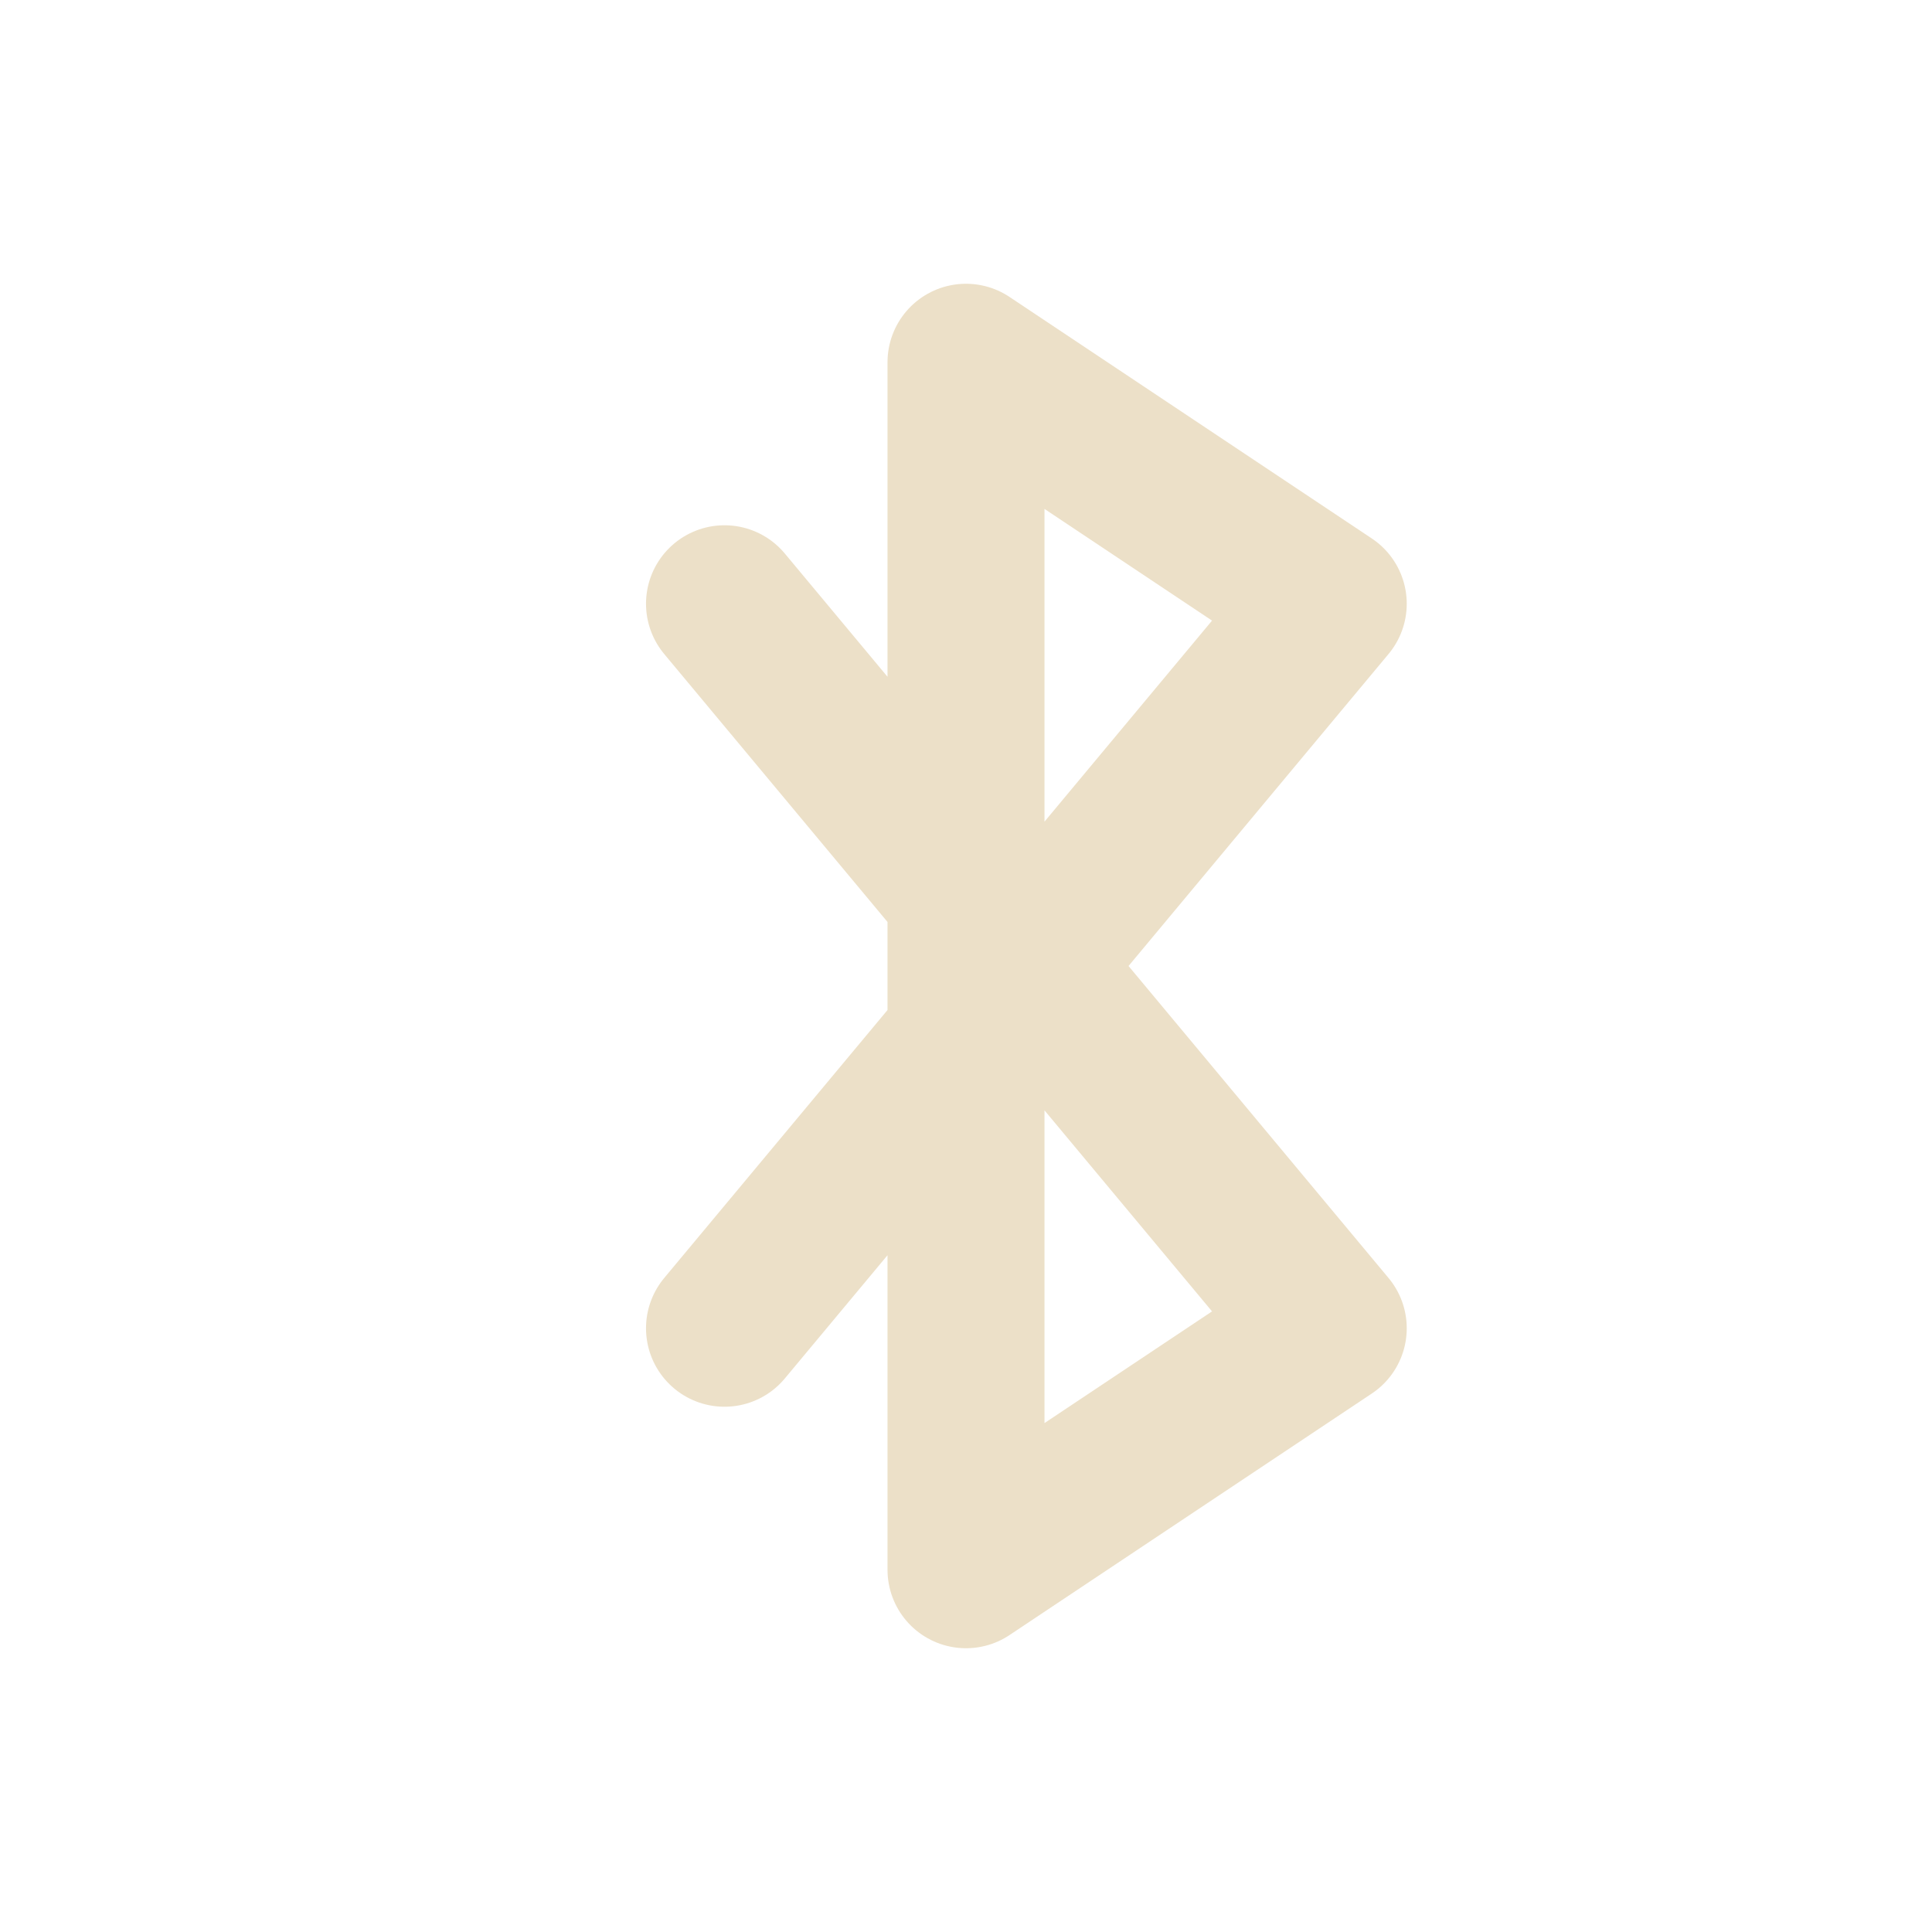
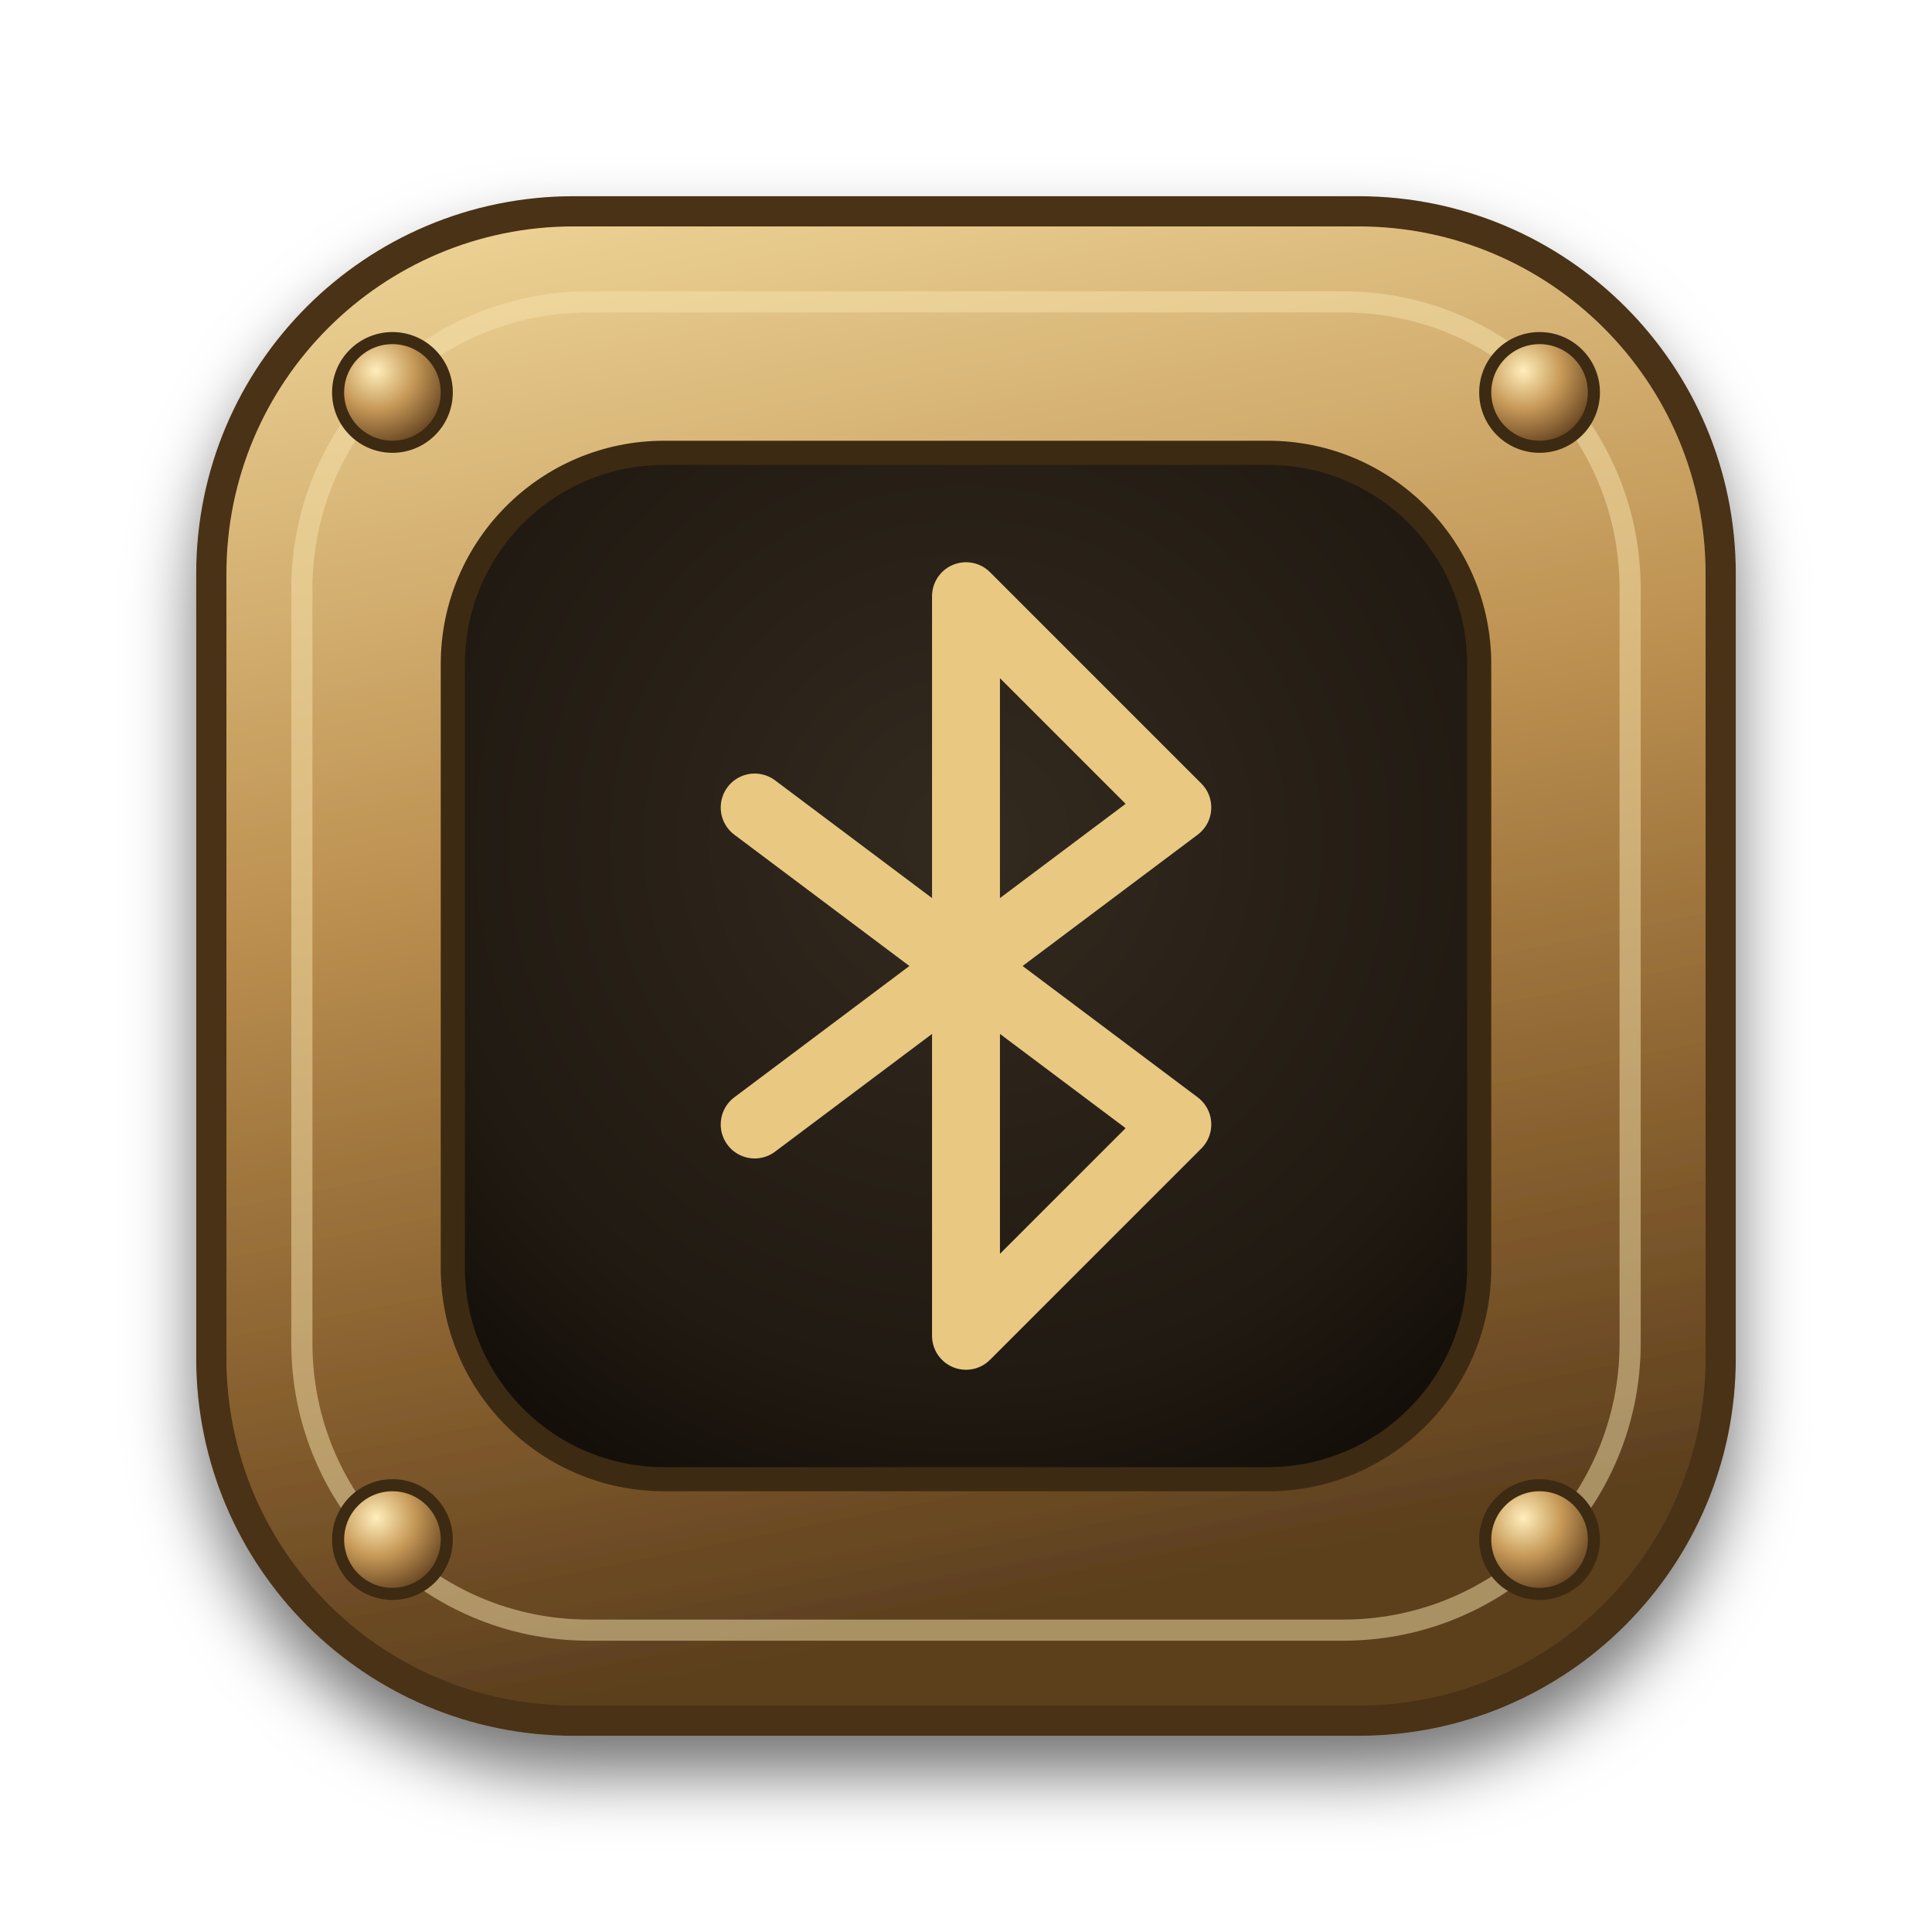
- <svg xmlns="http://www.w3.org/2000/svg" width="16" height="16" viewBox="0 0 16 16">
-   <style id="current-color-scheme" type="text/css">.ColorScheme-Text{color:#ece0c8;}</style>
-   <g class="ColorScheme-Text" fill="currentColor" stroke="none">
-     <path d="M6 5 L11 11 L8 13 V3 L11 5 L6 11" fill="none" stroke="currentColor" stroke-linecap="round" stroke-linejoin="round" stroke-width="1.3" />
-   </g>
+ <svg xmlns="http://www.w3.org/2000/svg" viewBox="0 0 128 128">
+   <defs>
+     <linearGradient id="bluetooth_brass" x1="0" y1="0" x2="0.2" y2="1">
+       <stop offset="0" stop-color="#f0d79a" />
+       <stop offset="0.45" stop-color="#bd9151" />
+       <stop offset="0.75" stop-color="#8a6230" />
+       <stop offset="1" stop-color="#5c3f1e" />
+     </linearGradient>
+     <radialGradient id="bluetooth_brassR" cx="0.35" cy="0.28" r="0.85">
+       <stop offset="0" stop-color="#f3dca2" />
+       <stop offset="0.5" stop-color="#bd9151" />
+       <stop offset="1" stop-color="#5a3c1c" />
+     </radialGradient>
+     <linearGradient id="bluetooth_copper" x1="0" y1="0" x2="0.3" y2="1">
+       <stop offset="0" stop-color="#e2a06a" />
+       <stop offset="0.5" stop-color="#b06a39" />
+       <stop offset="1" stop-color="#6e3a1a" />
+     </linearGradient>
+     <radialGradient id="bluetooth_recess" cx="0.5" cy="0.38" r="0.75">
+       <stop offset="0" stop-color="#332a1f" />
+       <stop offset="0.7" stop-color="#211a12" />
+       <stop offset="1" stop-color="#100b07" />
+     </radialGradient>
+     <radialGradient id="bluetooth_rivet" cx="0.35" cy="0.3" r="0.7">
+       <stop offset="0" stop-color="#ffeebc" />
+       <stop offset="0.5" stop-color="#c79a58" />
+       <stop offset="1" stop-color="#6b4824" />
+     </radialGradient>
+     <radialGradient id="bluetooth_glow" cx="0.5" cy="0.5" r="0.5">
+       <stop offset="0" stop-color="#ffb15a" />
+       <stop offset="0.5" stop-color="#d97a2a" />
+       <stop offset="1" stop-color="#d97a2a" stop-opacity="0" />
+     </radialGradient>
+     <filter id="bluetooth_sh" x="-30%" y="-30%" width="160%" height="160%">
+       <feDropShadow dx="0" dy="2.5" stdDeviation="2.2" flood-color="#000" flood-opacity="0.55" />
+     </filter>
+   </defs>
+   <rect x="14" y="14" width="100" height="100" rx="24" fill="url(#bluetooth_brass)" stroke="#4a3014" stroke-width="2" filter="url(#bluetooth_sh)" />
+   <rect x="20" y="20" width="88" height="88" rx="19" fill="none" stroke="#f6e2ac" stroke-width="1.4" opacity="0.5" />
+   <rect x="30" y="30" width="68" height="68" rx="14" fill="url(#bluetooth_recess)" stroke="#3d2a12" stroke-width="1.6" />
+   <circle cx="26.0" cy="26.0" r="3.6" fill="url(#bluetooth_rivet)" stroke="#3d2a12" stroke-width="0.8" />
+   <circle cx="102.0" cy="26.0" r="3.6" fill="url(#bluetooth_rivet)" stroke="#3d2a12" stroke-width="0.8" />
+   <circle cx="26.0" cy="102.0" r="3.6" fill="url(#bluetooth_rivet)" stroke="#3d2a12" stroke-width="0.8" />
+   <circle cx="102.0" cy="102.0" r="3.6" fill="url(#bluetooth_rivet)" stroke="#3d2a12" stroke-width="0.8" />
+   <path d="M50 53.5 L78 74.5 L64 88.5 L64 39.5 L78 53.5 L50 74.5" fill="none" stroke="#e9c882" stroke-width="4.5" stroke-linejoin="round" stroke-linecap="round" />
</svg>
